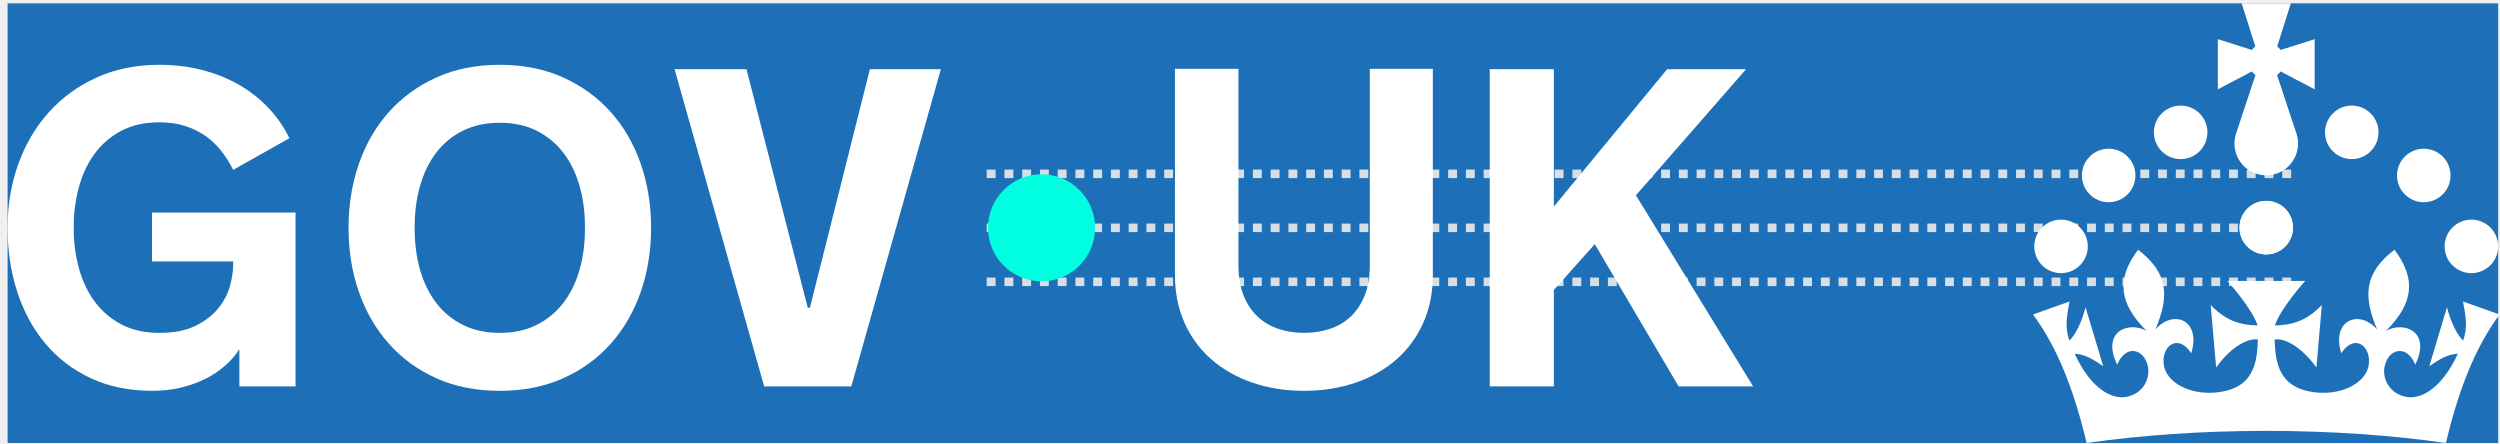
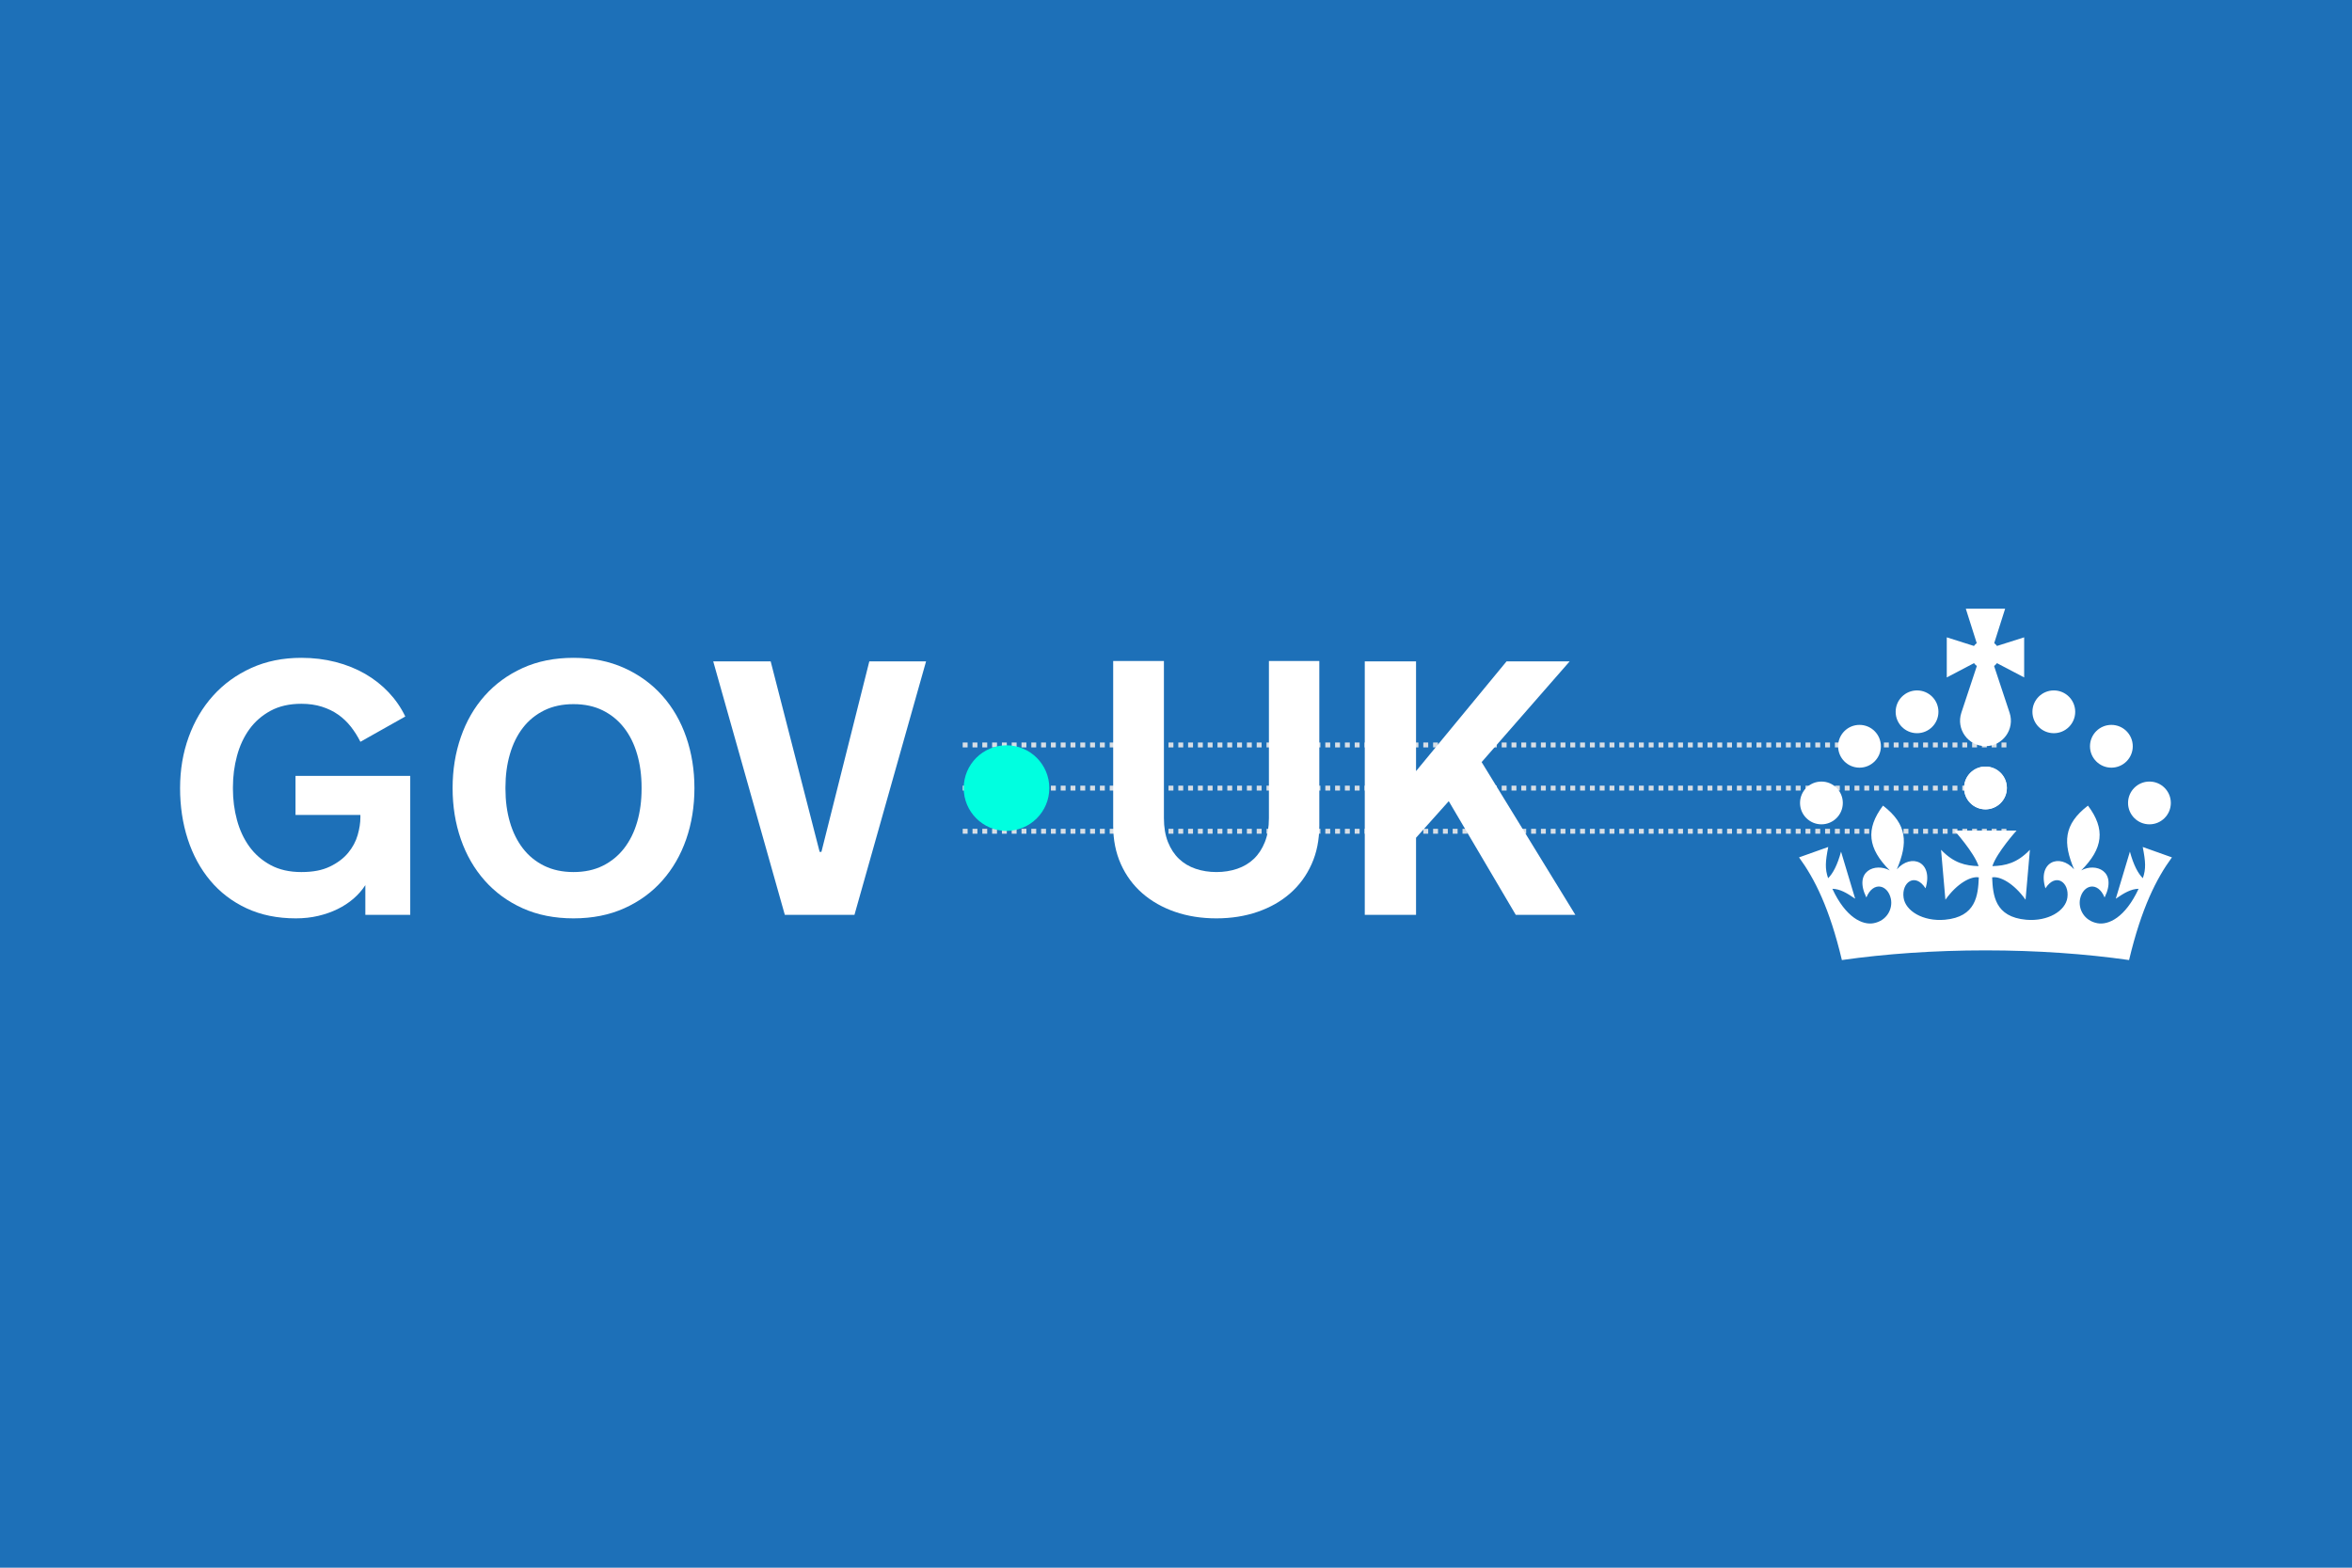
- <svg xmlns="http://www.w3.org/2000/svg" width="293" height="52" viewBox="0 0 293 52" fill="none">
-   <rect x="0.89" y="0.391" width="291.894" height="51.527" fill="#1D70B8" />
-   <path d="M115.643 20.373L268.74 20.373" stroke="#D7DEE5" stroke-dasharray="1.04 1.04" />
-   <path d="M115.643 26.701L268.74 26.701" stroke="#D7DEE5" stroke-dasharray="1.04 1.04" />
-   <path d="M115.643 33.029L268.74 33.029" stroke="#D7DEE5" stroke-dasharray="1.04 1.04" />
-   <path d="M8.639 26.803C8.639 28.393 8.838 29.922 9.236 31.391C9.632 32.86 10.237 34.156 11.05 35.279C11.862 36.402 12.899 37.305 14.16 37.988C15.422 38.67 16.925 39.012 18.671 39.012C20.416 39.012 21.743 38.744 22.858 38.209C23.972 37.673 24.862 37.003 25.527 36.199C26.192 35.396 26.659 34.528 26.927 33.595C27.195 32.661 27.328 31.797 27.328 31.002V30.639H17.816V24.911H34.638V45.285H28.054V40.93C27.588 41.656 27.009 42.317 26.318 42.913C25.627 43.509 24.849 44.019 23.984 44.442C23.12 44.866 22.174 45.199 21.146 45.44C20.118 45.682 19.025 45.803 17.868 45.803C15.154 45.803 12.744 45.311 10.636 44.325C8.528 43.34 6.752 41.984 5.309 40.256C3.866 38.528 2.769 36.506 2.017 34.19C1.266 31.875 0.89 29.378 0.89 26.699C0.89 24.02 1.309 21.546 2.147 19.222C2.985 16.898 4.177 14.876 5.724 13.156C7.271 11.437 9.137 10.081 11.323 9.087C13.509 8.093 15.958 7.596 18.672 7.596C20.434 7.596 22.106 7.799 23.687 8.205C25.268 8.611 26.711 9.19 28.016 9.941C29.32 10.693 30.473 11.601 31.476 12.663C32.478 13.725 33.291 14.905 33.913 16.201L27.329 19.907C26.931 19.113 26.465 18.374 25.929 17.691C25.393 17.009 24.776 16.421 24.076 15.928C23.376 15.436 22.577 15.047 21.679 14.762C20.78 14.477 19.778 14.334 18.672 14.334C16.927 14.334 15.423 14.676 14.162 15.359C12.9 16.041 11.863 16.944 11.051 18.068C10.239 19.191 9.634 20.491 9.237 21.969C8.839 23.446 8.64 24.972 8.64 26.543V26.803H8.639Z" fill="white" />
-   <path d="M58.578 7.596C61.343 7.596 63.822 8.093 66.017 9.087C68.212 10.081 70.074 11.437 71.603 13.156C73.132 14.876 74.299 16.898 75.103 19.222C75.906 21.546 76.307 24.039 76.307 26.699C76.307 29.359 75.906 31.875 75.103 34.19C74.299 36.506 73.132 38.528 71.603 40.256C70.075 41.984 68.212 43.34 66.017 44.325C63.823 45.311 61.343 45.803 58.578 45.803C55.813 45.803 53.311 45.311 51.126 44.325C48.94 43.34 47.082 41.984 45.553 40.256C44.024 38.528 42.858 36.506 42.054 34.19C41.251 31.875 40.849 29.378 40.849 26.699C40.849 24.02 41.251 21.546 42.054 19.222C42.858 16.898 44.024 14.876 45.553 13.156C47.082 11.437 48.94 10.081 51.126 9.087C53.312 8.093 55.795 7.596 58.578 7.596ZM58.578 39.011C60.202 39.011 61.633 38.705 62.868 38.091C64.103 37.478 65.145 36.627 65.991 35.538C66.838 34.449 67.477 33.162 67.909 31.676C68.341 30.19 68.557 28.566 68.557 26.803V26.595C68.557 24.85 68.341 23.23 67.909 21.735C67.477 20.24 66.838 18.948 65.991 17.86C65.144 16.772 64.103 15.921 62.868 15.307C61.633 14.694 60.202 14.387 58.578 14.387C56.953 14.387 55.52 14.694 54.275 15.307C53.031 15.921 51.99 16.772 51.152 17.86C50.314 18.948 49.679 20.241 49.247 21.735C48.815 23.23 48.599 24.85 48.599 26.595V26.803C48.599 28.566 48.815 30.19 49.247 31.676C49.679 33.162 50.314 34.449 51.152 35.538C51.99 36.627 53.031 37.478 54.275 38.091C55.52 38.705 56.953 39.011 58.578 39.011Z" fill="white" />
-   <path d="M89.559 45.283L79.061 8.113H87.486L94.666 36.055H94.925L101.95 8.113H110.27L99.772 45.283H89.56H89.559Z" fill="white" />
-   <path d="M152.844 39.012C153.932 39.012 154.947 38.852 155.889 38.532C156.831 38.213 157.643 37.729 158.325 37.081C159.007 36.432 159.548 35.613 159.945 34.618C160.342 33.625 160.541 32.454 160.541 31.106V8.062H167.929V32.221C167.929 34.294 167.553 36.17 166.802 37.846C166.052 39.522 165.007 40.948 163.669 42.123C162.33 43.298 160.737 44.205 158.891 44.844C157.043 45.483 155.023 45.803 152.831 45.803C150.639 45.803 148.618 45.483 146.771 44.844C144.923 44.205 143.327 43.298 141.979 42.123C140.632 40.948 139.584 39.523 138.832 37.846C138.081 36.17 137.706 34.294 137.706 32.221V8.062H145.145V31.106C145.145 32.454 145.344 33.625 145.741 34.618C146.139 35.613 146.679 36.432 147.361 37.081C148.044 37.729 148.856 38.213 149.798 38.532C150.74 38.852 151.755 39.012 152.844 39.012Z" fill="white" />
-   <path d="M174.596 8.113H182.113V24.209L195.385 8.113H204.638L191.73 22.888L205.468 45.283H196.733L186.909 28.616L182.113 33.981V45.283H174.596V8.113Z" fill="white" />
-   <path d="M122.068 32.974C125.533 32.974 128.343 30.165 128.343 26.699C128.343 23.233 125.533 20.424 122.068 20.424C118.602 20.424 115.792 23.233 115.792 26.699C115.792 30.165 118.602 32.974 122.068 32.974Z" fill="#00FFE0" />
-   <path d="M255.573 18.648C257.305 18.648 258.709 17.244 258.709 15.511C258.709 13.779 257.305 12.375 255.573 12.375C253.841 12.375 252.437 13.779 252.437 15.511C252.437 17.244 253.841 18.648 255.573 18.648Z" fill="white" />
-   <path d="M247.135 23.702C248.867 23.702 250.271 22.298 250.271 20.566C250.271 18.834 248.867 17.43 247.135 17.43C245.403 17.43 243.999 18.834 243.999 20.566C243.999 22.298 245.403 23.702 247.135 23.702Z" fill="white" />
-   <path d="M241.552 32.013C243.285 32.013 244.689 30.609 244.689 28.877C244.689 27.144 243.285 25.74 241.552 25.74C239.82 25.74 238.416 27.144 238.416 28.877C238.416 30.609 239.82 32.013 241.552 32.013Z" fill="white" />
-   <path d="M265.605 29.816C267.337 29.816 268.741 28.412 268.741 26.679C268.741 24.947 267.337 23.543 265.605 23.543C263.872 23.543 262.468 24.947 262.468 26.679C262.468 28.412 263.872 29.816 265.605 29.816Z" fill="white" />
-   <path d="M275.627 18.648C277.359 18.648 278.763 17.244 278.763 15.511C278.763 13.779 277.359 12.375 275.627 12.375C273.894 12.375 272.49 13.779 272.49 15.511C272.49 17.244 273.894 18.648 275.627 18.648Z" fill="white" />
-   <path d="M284.066 23.702C285.798 23.702 287.202 22.298 287.202 20.566C287.202 18.834 285.798 17.43 284.066 17.43C282.333 17.43 280.929 18.834 280.929 20.566C280.929 22.298 282.333 23.702 284.066 23.702Z" fill="white" />
-   <path d="M289.648 32.013C291.38 32.013 292.784 30.609 292.784 28.877C292.784 27.144 291.38 25.74 289.648 25.74C287.915 25.74 286.511 27.144 286.511 28.877C286.511 30.609 287.915 32.013 289.648 32.013Z" fill="white" />
-   <path d="M265.605 29.816C267.337 29.816 268.741 28.412 268.741 26.679C268.741 24.947 267.337 23.543 265.605 23.543C263.872 23.543 262.468 24.947 262.468 26.679C262.468 28.412 263.872 29.816 265.605 29.816Z" fill="white" />
-   <path d="M266.87 8.794C267.028 8.675 267.169 8.534 267.289 8.375L271.278 10.47V4.589L267.294 5.854C267.178 5.698 267.04 5.559 266.886 5.441L268.49 0.391H262.721L264.324 5.441C264.17 5.559 264.033 5.698 263.916 5.854L259.932 4.589V10.47L263.922 8.375C264.041 8.534 264.182 8.675 264.341 8.794L262.068 15.647C261.268 18.06 263.064 20.547 265.605 20.547C268.146 20.547 269.943 18.06 269.143 15.647L266.87 8.794Z" fill="white" />
-   <path d="M270.164 32.925C270.164 32.925 267.251 36.167 266.616 38.145C268.522 38.085 270.235 37.714 272.12 35.745L271.482 43.068C269.746 40.633 267.711 39.584 266.583 39.794C266.697 42.418 266.972 45.588 271.567 46.006C274.773 46.284 277.347 44.709 277.615 42.761C277.933 40.522 275.916 39.041 274.395 41.398C273.206 37.498 276.491 36.202 278.601 38.616C276.976 34.768 277.019 32.034 280.632 29.27C283.224 32.715 282.857 35.564 279.644 38.771C281.736 37.613 284.984 38.831 283.071 42.74C282.071 40.309 279.925 40.852 279.476 42.944C279.175 44.422 280.072 46.16 282.021 46.517C283.621 46.81 286.084 45.717 288.058 41.464C286.948 41.493 285.974 42.053 284.713 42.921L286.784 36.017C287.306 37.955 287.973 39.227 288.68 39.915C289.155 38.52 289.087 37.508 288.663 35.335L292.944 36.859C290.669 39.962 288.466 44.315 286.66 51.917C280.291 51.008 273.161 50.498 265.606 50.498C258.052 50.498 250.921 51.009 244.552 51.917C242.746 44.314 240.543 39.961 238.269 36.859L242.55 35.335C242.124 37.508 242.057 38.52 242.532 39.915C243.239 39.227 243.906 37.955 244.428 36.017L246.499 42.921C245.239 42.053 244.264 41.493 243.154 41.464C245.128 45.717 247.591 46.809 249.191 46.517C251.14 46.16 252.036 44.422 251.736 42.944C251.287 40.852 249.141 40.309 248.141 42.74C246.228 38.831 249.476 37.613 251.568 38.771C248.355 35.564 247.987 32.715 250.58 29.27C254.193 32.033 254.236 34.767 252.611 38.616C254.721 36.203 258.006 37.498 256.817 41.398C255.296 39.041 253.279 40.522 253.597 42.761C253.865 44.71 256.439 46.285 259.645 46.006C264.24 45.588 264.515 42.418 264.629 39.794C263.501 39.584 261.466 40.633 259.731 43.068L259.092 35.745C260.977 37.714 262.69 38.084 264.597 38.145C263.961 36.167 261.048 32.925 261.048 32.925H270.167H270.164Z" fill="white" />
+ <svg xmlns="http://www.w3.org/2000/svg" width="480" height="320" viewBox="0 0 480 320" fill="none">
+   <g clip-path="url(#clip0_1021_54)">
+     <rect width="480" height="320" fill="white" />
+     <path d="M480 0H0V320H480V0Z" fill="#1D70B8" />
+     <path d="M196.471 152.063L409.561 152.063" stroke="#D7DEE5" stroke-dasharray="1 1" />
+     <path d="M196.471 160.871H409.561" stroke="#D7DEE5" stroke-dasharray="1 1" />
+     <path d="M196.471 169.679H409.561" stroke="#D7DEE5" stroke-dasharray="1 1" />
+     <path d="M47.536 161.012C47.536 163.225 47.813 165.354 48.366 167.398C48.919 169.442 49.76 171.246 50.892 172.809C52.022 174.373 53.465 175.63 55.221 176.58C56.977 177.53 59.07 178.006 61.499 178.006C63.928 178.006 65.775 177.633 67.326 176.887C68.877 176.142 70.116 175.21 71.042 174.091C71.967 172.972 72.617 171.764 72.99 170.466C73.363 169.167 73.549 167.964 73.549 166.857V166.352H60.309V158.379H83.723V186.736H74.56V180.675C73.91 181.685 73.104 182.605 72.143 183.435C71.18 184.265 70.098 184.975 68.895 185.563C67.692 186.153 66.375 186.617 64.945 186.953C63.514 187.29 61.992 187.458 60.381 187.458C56.604 187.458 53.25 186.772 50.316 185.401C47.381 184.03 44.91 182.143 42.901 179.737C40.893 177.332 39.366 174.518 38.319 171.295C37.273 168.072 36.75 164.597 36.75 160.868C36.75 157.139 37.333 153.695 38.5 150.46C39.667 147.226 41.326 144.411 43.479 142.018C45.632 139.624 48.229 137.737 51.272 136.354C54.314 134.97 57.723 134.278 61.5 134.278C63.953 134.278 66.28 134.561 68.481 135.126C70.682 135.692 72.69 136.497 74.506 137.543C76.321 138.589 77.927 139.853 79.322 141.331C80.716 142.81 81.848 144.452 82.714 146.256L73.55 151.415C72.996 150.309 72.347 149.28 71.602 148.33C70.855 147.381 69.996 146.562 69.022 145.876C68.048 145.191 66.936 144.65 65.686 144.253C64.434 143.857 63.039 143.658 61.501 143.658C59.072 143.658 56.979 144.134 55.223 145.083C53.467 146.033 52.024 147.29 50.894 148.854C49.763 150.417 48.922 152.227 48.368 154.284C47.815 156.34 47.538 158.464 47.538 160.651V161.012H47.536Z" fill="white" />
+     <path d="M117.044 134.278C120.892 134.278 124.344 134.97 127.399 136.354C130.454 137.737 133.045 139.624 135.174 142.018C137.302 144.411 138.926 147.226 140.044 150.46C141.162 153.695 141.721 157.165 141.721 160.868C141.721 164.57 141.162 168.072 140.044 171.295C138.926 174.518 137.302 177.332 135.174 179.737C133.046 182.142 130.454 184.03 127.399 185.401C124.345 186.772 120.892 187.458 117.044 187.458C113.196 187.458 109.714 186.772 106.672 185.401C103.629 184.03 101.044 182.143 98.916 179.737C96.787 177.332 95.164 174.518 94.046 171.295C92.928 168.072 92.368 164.597 92.368 160.868C92.368 157.139 92.928 153.695 94.046 150.46C95.164 147.226 96.787 144.411 98.916 142.018C101.044 139.624 103.629 137.737 106.672 136.354C109.715 134.97 113.172 134.278 117.044 134.278ZM117.044 178.005C119.305 178.005 121.296 177.578 123.015 176.724C124.734 175.871 126.184 174.686 127.362 173.171C128.541 171.655 129.431 169.864 130.032 167.795C130.633 165.727 130.934 163.466 130.934 161.012V160.723C130.934 158.294 130.633 156.039 130.032 153.959C129.431 151.878 128.541 150.08 127.362 148.565C126.184 147.05 124.734 145.866 123.015 145.011C121.296 144.158 119.305 143.731 117.044 143.731C114.783 143.731 112.787 144.158 111.055 145.011C109.323 145.866 107.875 147.05 106.708 148.565C105.541 150.08 104.658 151.879 104.057 153.959C103.456 156.039 103.154 158.294 103.154 160.723V161.012C103.154 163.466 103.456 165.727 104.057 167.795C104.658 169.864 105.541 171.654 106.708 173.171C107.875 174.686 109.323 175.871 111.055 176.724C112.787 177.578 114.783 178.005 117.044 178.005Z" fill="white" />
+     <path d="M160.166 186.734L145.555 134.999H157.28L167.274 173.89H167.635L177.412 134.999H188.993L174.381 186.734H160.166Z" fill="white" />
+     <path d="M248.25 178.005C249.764 178.005 251.177 177.783 252.488 177.338C253.799 176.893 254.929 176.22 255.879 175.318C256.828 174.415 257.581 173.274 258.133 171.89C258.686 170.507 258.963 168.878 258.963 167.002V134.928H269.246V168.553C269.246 171.44 268.723 174.05 267.677 176.382C266.633 178.715 265.179 180.7 263.317 182.335C261.453 183.972 259.236 185.233 256.666 186.123C254.094 187.012 251.283 187.458 248.232 187.458C245.181 187.458 242.368 187.012 239.797 186.123C237.225 185.233 235.003 183.971 233.127 182.335C231.252 180.7 229.794 178.716 228.747 176.382C227.702 174.05 227.18 171.439 227.18 168.553V134.928H237.534V167.002C237.534 168.878 237.811 170.507 238.363 171.89C238.917 173.274 239.669 174.415 240.618 175.318C241.569 176.22 242.699 176.893 244.01 177.338C245.321 177.783 246.734 178.005 248.25 178.005Z" fill="white" />
+     <path d="M278.525 134.999H288.988V157.403L307.461 134.999H320.34L302.374 155.563L321.495 186.734H309.337L295.663 163.536L288.988 171.004V186.734H278.525V134.999Z" fill="white" />
+     <path d="M205.413 169.602C210.236 169.602 214.147 165.692 214.147 160.868C214.147 156.044 210.236 152.134 205.413 152.134C200.589 152.134 196.678 156.044 196.678 160.868C196.678 165.692 200.589 169.602 205.413 169.602Z" fill="#00FFE0" />
+     <path d="M391.234 149.661C393.645 149.661 395.599 147.707 395.599 145.296C395.599 142.885 393.645 140.931 391.234 140.931C388.823 140.931 386.869 142.885 386.869 145.296C386.869 147.707 388.823 149.661 391.234 149.661Z" fill="white" />
+     <path d="M379.49 156.697C381.901 156.697 383.855 154.742 383.855 152.331C383.855 149.921 381.901 147.966 379.49 147.966C377.079 147.966 375.125 149.921 375.125 152.331C375.125 154.742 377.079 156.697 379.49 156.697Z" fill="white" />
+     <path d="M371.719 168.264C374.131 168.264 376.086 166.309 376.086 163.899C376.086 161.488 374.131 159.533 371.719 159.533C369.309 159.533 367.354 161.488 367.354 163.899C367.354 166.309 369.309 168.264 371.719 168.264Z" fill="white" />
+     <path d="M405.198 165.206C407.609 165.206 409.563 163.251 409.563 160.84C409.563 158.429 407.609 156.475 405.198 156.475C402.786 156.475 400.832 158.429 400.832 160.84C400.832 163.251 402.786 165.206 405.198 165.206Z" fill="white" />
+     <path d="M419.148 149.661C421.558 149.661 423.512 147.707 423.512 145.296C423.512 142.885 421.558 140.931 419.148 140.931C416.735 140.931 414.781 142.885 414.781 145.296C414.781 147.707 416.735 149.661 419.148 149.661Z" fill="white" />
+     <path d="M430.894 156.697C433.304 156.697 435.259 154.742 435.259 152.331C435.259 149.921 433.304 147.966 430.894 147.966C428.482 147.966 426.527 149.921 426.527 152.331C426.527 154.742 428.482 156.697 430.894 156.697Z" fill="white" />
+     <path d="M438.662 168.264C441.073 168.264 443.027 166.309 443.027 163.899C443.027 161.488 441.073 159.533 438.662 159.533C436.25 159.533 434.296 161.488 434.296 163.899C434.296 166.309 436.25 168.264 438.662 168.264Z" fill="white" />
+     <path d="M405.198 165.206C407.609 165.206 409.563 163.251 409.563 160.84C409.563 158.429 407.609 156.475 405.198 156.475C402.786 156.475 400.832 158.429 400.832 160.84C400.832 163.251 402.786 165.206 405.198 165.206Z" fill="white" />
+     <path d="M406.958 135.946C407.178 135.78 407.375 135.584 407.542 135.363L413.094 138.279V130.094L407.549 131.854C407.387 131.637 407.195 131.444 406.981 131.279L409.213 124.25H401.184L403.415 131.279C403.2 131.443 403.01 131.637 402.847 131.854L397.302 130.094V138.279L402.855 135.363C403.021 135.584 403.217 135.78 403.438 135.946L400.275 145.485C399.161 148.843 401.661 152.306 405.198 152.306C408.735 152.306 411.236 148.843 410.122 145.485L406.958 135.946Z" fill="white" />
+     <path d="M411.544 169.534C411.544 169.534 407.489 174.046 406.606 176.799C409.258 176.715 411.643 176.198 414.266 173.459L413.378 183.651C410.962 180.263 408.13 178.802 406.56 179.094C406.718 182.747 407.101 187.159 413.497 187.74C417.959 188.128 421.542 185.936 421.915 183.224C422.357 180.108 419.55 178.047 417.433 181.327C415.778 175.899 420.35 174.095 423.287 177.455C421.025 172.099 421.085 168.294 426.114 164.446C429.722 169.242 429.211 173.206 424.739 177.67C427.651 176.059 432.171 177.754 429.509 183.195C428.117 179.81 425.13 180.566 424.505 183.478C424.086 185.535 425.334 187.955 428.047 188.451C430.274 188.859 433.702 187.338 436.45 181.419C434.905 181.458 433.549 182.239 431.794 183.446L434.677 173.837C435.403 176.534 436.332 178.305 437.316 179.262C437.977 177.321 437.882 175.913 437.292 172.888L443.251 175.01C440.084 179.327 437.018 185.387 434.504 195.968C425.639 194.703 415.715 193.992 405.2 193.992C394.686 193.992 384.76 194.704 375.895 195.968C373.382 185.386 370.315 179.327 367.15 175.01L373.109 172.888C372.516 175.913 372.423 177.321 373.084 179.262C374.068 178.305 374.996 176.534 375.723 173.837L378.605 183.446C376.852 182.238 375.495 181.458 373.95 181.419C376.697 187.338 380.125 188.858 382.352 188.451C385.065 187.955 386.312 185.535 385.895 183.478C385.27 180.566 382.283 179.81 380.891 183.195C378.228 177.754 382.749 176.058 385.661 177.67C381.189 173.206 380.677 169.241 384.286 164.446C389.314 168.293 389.374 172.098 387.112 177.455C390.049 174.096 394.622 175.899 392.967 181.327C390.85 178.047 388.042 180.108 388.485 183.224C388.858 185.937 392.441 188.129 396.903 187.74C403.298 187.159 403.681 182.747 403.84 179.094C402.27 178.802 399.437 180.262 397.023 183.651L396.133 173.459C398.757 176.198 401.141 176.714 403.795 176.799C402.91 174.046 398.856 169.534 398.856 169.534H411.548H411.544Z" fill="white" />
+   </g>
+   <defs>
+     <clipPath id="clip0_1021_54">
+       <rect width="480" height="320" fill="white" />
+     </clipPath>
+   </defs>
</svg>
